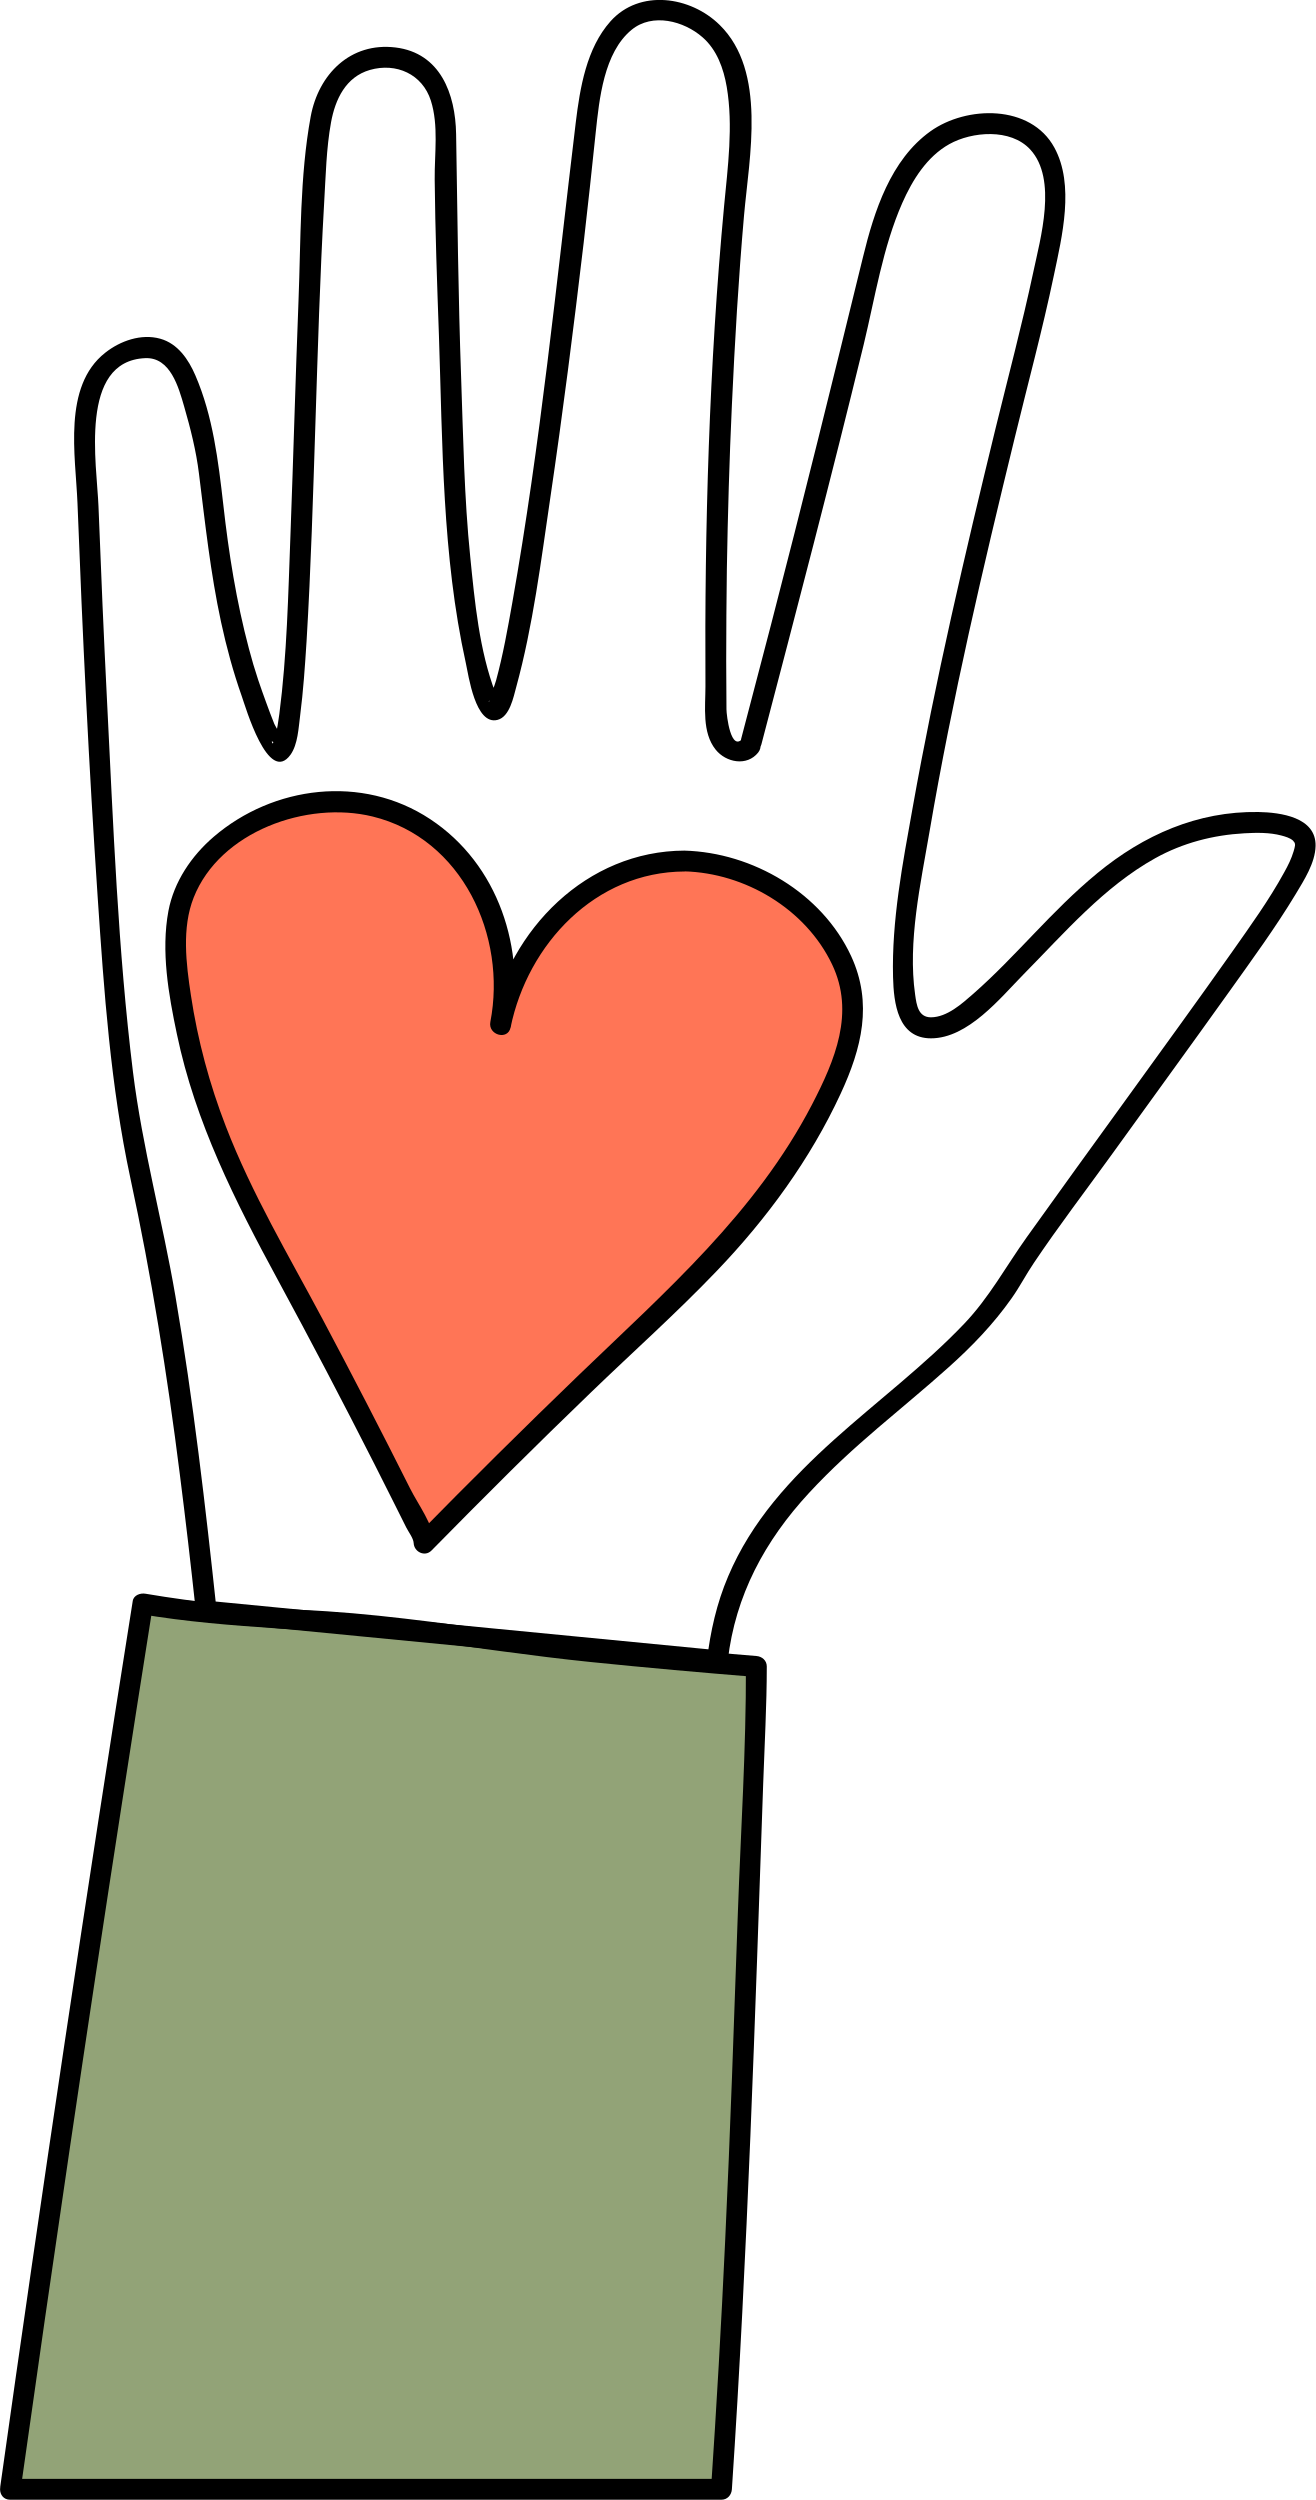
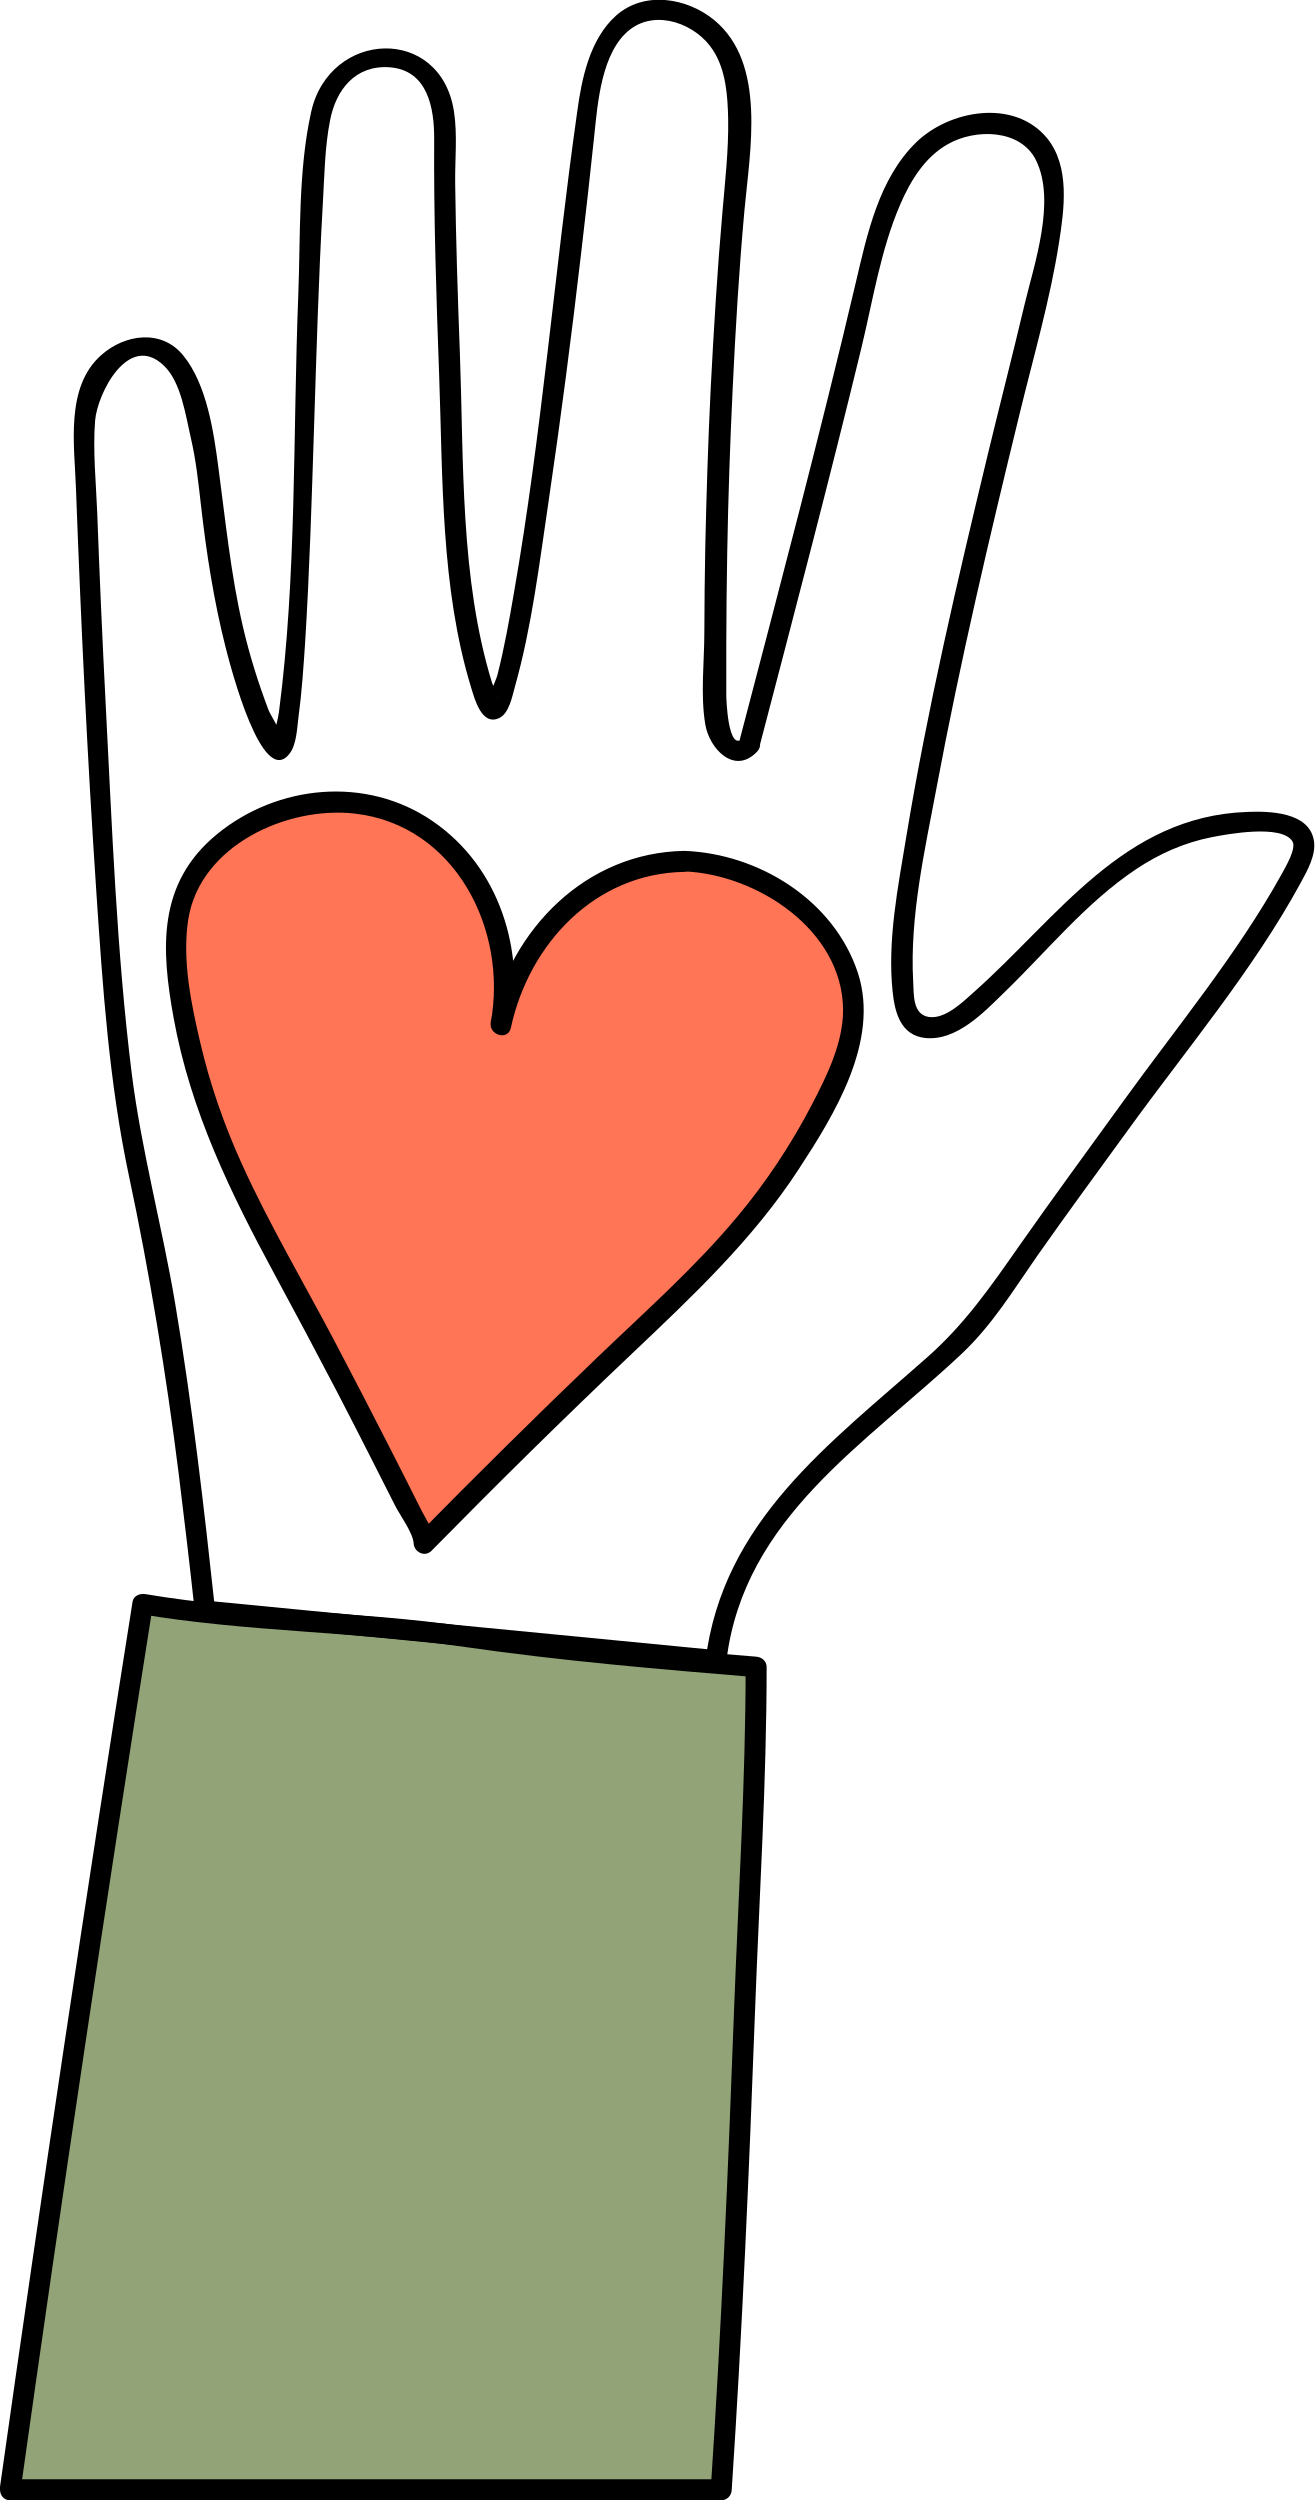
- <svg xmlns="http://www.w3.org/2000/svg" viewBox="0 0 99.5 189.1">
-   <path d="M.77 188.31c1.57-11.18 3.21-22.44 4.9-33.78 1.67-11.16 3.38-22.23 5.12-33.21 3.57.62 6.48.91 8.44 1.05 3.51.27 5.05.17 8.97.53 3.11.28 5.32.63 6.52.81 3.74.56 10.27 1.36 22.49 2.35 0 .51 0 1.32-.03 2.31-.02.84-.06 1.46-.06 1.61-.1 2.52-.84 24.52-1.3 35.63-.23 5.46-.61 13.23-1.24 22.69H.77Z" fill="#92a377" />
-   <path d="M1.53 188.52c2.45-17.4 5.01-34.79 7.7-52.16.76-4.94 1.54-9.89 2.32-14.83l-.97.55c6.93 1.18 13.91 1.09 20.87 1.96 4.4.55 8.77 1.22 13.18 1.67s8.38.8 12.58 1.14l-.79-.79c.02 6.22-.39 12.46-.61 18.67-.29 8.26-.57 16.53-.96 24.79-.29 6.26-.65 12.52-1.07 18.77l.79-.79H.77c-1.02 0-1.02 1.58 0 1.58h53.8c.45 0 .76-.36.79-.79 1.19-17.79 1.75-35.61 2.37-53.43.1-2.93.27-5.87.27-8.81 0-.45-.36-.76-.79-.79-6.27-.51-12.55-1.06-18.79-1.84-5.23-.66-10.39-1.43-15.67-1.65-3.94-.16-7.85-.56-11.74-1.22-.38-.07-.9.1-.97.55A3806.104 3806.104 0 0 0 .02 188.08c-.14 1 1.38 1.43 1.53.42Z" />
-   <path d="M56.22 55.81c-.94 1.19-1.27-1.74-1.27-2.16-.01-1.22-.02-2.44-.02-3.65 0-2.32.02-4.65.05-6.97.07-4.13.19-8.26.38-12.39.22-4.79.5-9.58.92-14.36.39-4.41 1.73-10.88-1.84-14.39-2.21-2.18-6.06-2.74-8.26-.28-1.82 2.04-2.31 5.03-2.63 7.66-1.46 12.13-2.67 24.29-4.8 36.32-.35 1.97-.7 3.95-1.23 5.89-.13.47-.41 1.06-.48 1.44-.06.35-.18.03.16.01.71-.03.53.17.27-.53-1.22-3.2-1.56-6.9-1.9-10.27-.46-4.5-.53-9.04-.69-13.56-.22-6.15-.28-12.29-.38-18.43-.05-3.04-1.19-6.14-4.59-6.55s-5.82 2.02-6.41 5.23c-.83 4.52-.74 9.32-.92 13.9-.23 5.91-.39 11.83-.61 17.74-.17 4.5-.26 9.06-.84 13.54-.08.58-.16 1.16-.31 1.72-.03.11-.13.46-.13.43 0-.15-.04.12-.06.09-.23-.31.17-.06.05-.07.21.02.59-.12.62-.26.05-.19-.47-.95-.55-1.15-.22-.54-.42-1.08-.62-1.63s-.41-1.13-.6-1.7c-.26-.78-.49-1.56-.7-2.36-.95-3.57-1.53-7.23-1.94-10.9-.38-3.3-.78-6.69-2.11-9.77-.52-1.21-1.33-2.41-2.66-2.78-1.44-.4-3.02.16-4.16 1.06-3.24 2.55-2.24 7.8-2.1 11.37.38 9.95.86 19.9 1.53 29.84.48 7.13.97 14.22 2.47 21.22 1.6 7.42 2.79 14.85 3.74 22.39.44 3.45.84 6.9 1.21 10.35.05.46.33.75.79.79l38.66 3.75c.46.04.75-.4.79-.79.57-4.93 2.81-9.07 6.15-12.68s7.01-6.32 10.52-9.47c1.78-1.59 3.42-3.29 4.8-5.25.61-.86 1.09-1.8 1.68-2.67 1.86-2.77 3.9-5.44 5.85-8.14 2.99-4.15 6-8.28 8.97-12.44 1.71-2.4 3.46-4.79 4.98-7.31.64-1.07 1.48-2.36 1.51-3.65.05-2.18-2.65-2.54-4.33-2.57-4.6-.07-8.67 1.74-12.17 4.62s-6.11 6.25-9.39 9.13c-.86.75-1.98 1.77-3.2 1.78-.96 0-1.09-.92-1.2-1.72-.57-4 .42-8.41 1.09-12.33 1.71-10.02 4.04-19.94 6.45-29.81.99-4.08 2.09-8.13 2.95-12.24.62-2.95 1.59-6.86.04-9.69-1.79-3.28-6.64-3.18-9.37-1.23-3.02 2.16-4.26 6.06-5.1 9.5-2.28 9.3-4.56 18.59-6.97 27.86-.75 2.87-1.5 5.74-2.25 8.6-.26.99 1.27 1.41 1.53.42 2.64-10.07 5.28-20.14 7.74-30.25.86-3.55 1.44-7.35 2.92-10.71.77-1.74 1.86-3.5 3.56-4.45s4.63-1.21 6.12.41c2.07 2.25.76 6.74.22 9.31-.84 3.94-1.88 7.84-2.84 11.76-2.32 9.52-4.56 19.08-6.28 28.73-.75 4.18-1.59 8.53-1.48 12.8.05 1.97.36 4.63 2.87 4.63 2.8 0 5.24-3.05 7-4.84 3.09-3.13 6.07-6.62 9.97-8.79 2.07-1.15 4.37-1.75 6.74-1.88.92-.05 1.9-.07 2.8.17.29.08.63.17.87.38.03.03.21.29.07.06.15.23.08.39-.02.75-.17.57-.42 1.07-.71 1.59-1.15 2.1-2.56 4.05-3.93 6-2.63 3.73-5.32 7.42-7.99 11.12-2.52 3.48-5.04 6.96-7.54 10.46-1.58 2.21-2.85 4.58-4.75 6.57-6 6.3-14.31 10.74-17.85 19.1-.87 2.04-1.35 4.18-1.61 6.38l.79-.79-38.66-3.75.79.79c-.85-7.95-1.77-15.92-3.12-23.81-.97-5.67-2.5-11.24-3.21-16.95-1.14-9.26-1.49-18.67-1.96-27.99-.25-4.93-.46-9.87-.65-14.8-.12-3.17-1.51-11.01 3.54-11.22 1.9-.08 2.52 2.21 2.94 3.66.48 1.66.91 3.36 1.12 5.08.47 3.76.87 7.51 1.67 11.22.41 1.9.92 3.78 1.57 5.62.27.75 2 6.76 3.69 4.41.55-.78.6-2.02.72-2.93.24-1.88.37-3.78.49-5.67.33-5.5.49-11.01.67-16.51s.34-11.1.66-16.65c.12-2.01.16-4.09.52-6.07.32-1.74 1.11-3.43 2.94-3.96 2-.57 3.97.32 4.61 2.32.6 1.89.27 4.01.29 5.98.04 3.93.18 7.85.32 11.77.28 8.26.24 16.66 2.03 24.77.21.94.72 4.77 2.41 4.32.92-.24 1.2-1.73 1.41-2.49 1.27-4.64 1.87-9.52 2.57-14.27.95-6.43 1.77-12.88 2.53-19.34.32-2.77.62-5.55.91-8.33.27-2.52.61-6.04 2.72-7.77 1.57-1.29 3.95-.67 5.36.57 1.09.95 1.59 2.36 1.83 3.75.5 2.95.08 6.06-.2 9.02-1.13 12.06-1.48 24.23-1.41 36.33 0 1.54-.27 3.48.77 4.78.78.98 2.37 1.29 3.22.22.62-.79-.49-1.92-1.12-1.12Z" />
-   <path d="M51.76 65.12c5.96.06 11.65 4.58 12.66 9.82.36 1.9.18 4.21-2.32 9.01-4.04 7.77-9.09 12.39-13.8 16.84-3.74 3.54-9.34 8.92-16.22 15.92v-.26a634.42 634.42 0 0 0-10.46-20.18c-3.09-5.7-6.45-11.66-7.87-20.31-.88-5.34-.34-7.59.6-9.28 2.55-4.6 9.31-7.38 15.09-5.38 6.04 2.09 9.91 9 8.41 16.2 1.43-7.35 7.5-12.45 13.92-12.38Z" fill="#ff7556" />
-   <path d="M51.76 65.91c4.59.12 9.18 2.84 11.18 7.04 1.74 3.65.22 7.24-1.52 10.6-4.26 8.2-11.06 14.12-17.61 20.43-4.15 4-8.25 8.06-12.29 12.18l1.35.56c-.07-1.37-1.24-2.91-1.85-4.13a610.376 610.376 0 0 0-6.62-12.81c-2.55-4.79-5.35-9.48-7.31-14.56-1.24-3.2-2.14-6.54-2.65-9.94-.36-2.37-.7-5.09.21-7.39 1.98-5.01 8.58-7.34 13.53-6.13 6.79 1.66 10.17 9.04 8.91 15.54-.19.99 1.32 1.42 1.53.42 1.3-6.32 6.42-11.78 13.16-11.8 1.02 0 1.02-1.59 0-1.58-7.41.02-13.24 5.96-14.68 12.96l1.53.42c1.16-5.93-.93-12.35-6.09-15.76s-11.89-2.51-16.37 1.33c-1.69 1.45-3.01 3.4-3.43 5.61-.57 3.05.01 6.33.64 9.32 1.39 6.67 4.41 12.64 7.63 18.58a583.462 583.462 0 0 1 7.31 13.94c.52 1.03 1.04 2.05 1.55 3.08.29.57.57 1.15.86 1.72.17.34.54.81.56 1.18.03.67.85 1.07 1.35.56 3.96-4.03 7.97-8.02 12.04-11.94 3.18-3.07 6.49-6.02 9.55-9.22 3.78-3.95 7.06-8.43 9.36-13.4 1.59-3.43 2.44-6.83.79-10.4-2.21-4.77-7.44-7.84-12.62-7.98-1.02-.03-1.02 1.56 0 1.58Z" />
+ <svg xmlns="http://www.w3.org/2000/svg" viewBox="0 0 55.75 105.95">
+   <path d="M.43 105.51a2155.179 2155.179 0 0 1 5.62-37.53c2 .35 3.63.51 4.73.59 1.96.15 2.83.1 5.02.3 1.74.16 2.98.36 3.65.46 2.09.31 5.75.76 12.6 1.32 0 .29 0 .74-.02 1.29-.01.47-.03.82-.04.9-.06 1.41-.47 13.74-.73 19.96-.13 3.06-.34 7.41-.7 12.71H.43Z" fill="#92a377" />
+   <path d="M.86 105.62c1.76-12.53 3.63-25.04 5.61-37.53l-.55.31c4.57.77 9.21.74 13.79 1.4 4.09.59 8.21.94 12.33 1.28l-.44-.44c0 4.84-.31 9.7-.49 14.53-.25 6.79-.54 13.57-.99 20.34l.44-.44H.43c-.57 0-.57.89 0 .89h30.14c.25 0 .43-.2.44-.44.45-6.78.74-13.56.99-20.34.18-4.83.49-9.69.49-14.53 0-.25-.2-.42-.44-.44-4.09-.33-8.19-.67-12.25-1.27-4.53-.66-9.12-.62-13.63-1.38-.22-.04-.5.05-.55.31C3.64 80.35 1.77 92.86 0 105.39c-.08.56.78.8.85.24Z" />
+   <path d="M31.5 31.27c-.66.69-.72-1.74-.72-1.78v-2.17c0-1.3.02-2.6.04-3.9.04-2.31.12-4.63.23-6.94.12-2.52.27-5.05.5-7.57s.94-6.21-1.27-8.05C29.12-.1 27.3-.4 26.11.66c-1.12 1-1.46 2.68-1.65 4.09-.96 6.79-1.5 13.62-2.68 20.38-.2 1.17-.41 2.34-.7 3.48-.06.22-.32.73-.29.94 0 .03-.26.42.13.12.33-.25.09.09.1-.25 0-.14-.12-.35-.17-.49-1.36-4.44-1.19-9.36-1.36-13.95-.09-2.41-.17-4.82-.2-7.23-.01-1 .1-2.04-.05-3.02-.56-3.68-5.27-3.46-6.05 0-.56 2.5-.45 5.27-.55 7.81-.23 5.85-.06 11.84-.82 17.65-.04.32-.17.68-.18 1 0 .08-.09.18-.08.26-.1.16 0 .08.29-.25.05-.28-.36-.83-.47-1.11-.44-1.16-.81-2.34-1.09-3.55-.51-2.21-.73-4.45-1.03-6.69-.2-1.53-.49-3.55-1.49-4.78-.91-1.13-2.47-.92-3.48-.02-1.54 1.36-1.13 3.85-1.07 5.67.21 5.68.48 11.36.86 17.04.27 4.06.54 8.11 1.39 12.1s1.57 8.34 2.1 12.57c.24 1.94.47 3.88.68 5.82.03.26.18.42.44.44l21.66 2.1c.26.03.42-.23.44-.44.75-6.04 5.89-9.14 9.97-12.98 1.3-1.23 2.17-2.67 3.18-4.12 1.27-1.81 2.58-3.59 3.88-5.38 2.46-3.4 5.29-6.76 7.3-10.45.28-.52.67-1.19.56-1.81-.21-1.21-1.91-1.24-2.84-1.2-5.22.19-8 4.46-11.55 7.62-.46.41-1.22 1.17-1.92 1.07s-.64-.96-.67-1.52c-.15-2.72.49-5.54.99-8.19 1-5.35 2.25-10.65 3.54-15.93.58-2.38 1.27-4.75 1.65-7.17.22-1.41.48-3.23-.51-4.44-1.39-1.68-4.13-1.19-5.54.18-1.59 1.55-2.08 3.9-2.57 5.98-1.52 6.46-3.22 12.88-4.9 19.3-.14.55.71.79.85.24 1.46-5.59 2.93-11.17 4.29-16.78.49-2.02.82-4.18 1.65-6.1.43-1 1.04-2.01 2.02-2.56 1.15-.66 3.07-.65 3.73.67.87 1.74-.08 4.44-.49 6.17-.5 2.11-1.04 4.21-1.55 6.32-1.29 5.36-2.55 10.74-3.45 16.18-.35 2.13-.81 4.41-.58 6.58.09.89.35 1.85 1.38 1.96 1.33.14 2.5-1.1 3.35-1.93 1.82-1.76 3.46-3.8 5.58-5.22.99-.66 2.05-1.13 3.21-1.36.61-.12 3-.57 3.43.19.16.29-.28 1.04-.46 1.37-1.88 3.39-4.44 6.48-6.7 9.61-1.48 2.05-2.99 4.1-4.44 6.17-1.19 1.7-2.28 3.28-3.86 4.68-4.17 3.7-8.68 6.95-9.42 12.87l.44-.44-21.66-2.1.44.44c-.47-4.36-.97-8.72-1.7-13.05-.55-3.26-1.43-6.47-1.84-9.75-.64-5.16-.83-10.41-1.1-15.6-.14-2.72-.26-5.43-.36-8.15-.05-1.28-.19-2.6-.09-3.89.09-1.14 1.41-3.77 2.91-2.34.74.7.93 2.14 1.15 3.08s.32 1.91.43 2.87c.23 2.01.54 4.02 1.04 5.99.23.91 1.56 6 2.71 4.51.3-.38.32-1.09.38-1.55.14-1.04.21-2.1.28-3.14.19-3.05.28-6.1.38-9.16s.19-6.29.37-9.44c.07-1.17.08-2.4.31-3.56.25-1.28 1.06-2.33 2.5-2.24 1.65.11 1.92 1.75 1.91 3.07-.02 3.32.09 6.63.21 9.95.16 4.38.06 9.04 1.36 13.28.15.49.45 1.63 1.19 1.28.42-.2.55-.93.66-1.32.72-2.55 1.04-5.25 1.43-7.87.52-3.53.98-7.07 1.39-10.61.19-1.61.37-3.22.54-4.84.15-1.41.3-3.59 1.52-4.54 1.13-.87 2.81-.23 3.52.88.55.85.62 1.95.64 2.93.02 1.3-.13 2.6-.24 3.89-.22 2.49-.37 4.99-.5 7.49-.11 2.24-.18 4.48-.23 6.72-.02 1.21-.04 2.43-.04 3.64s-.17 2.66.04 3.9c.17 1.03 1.24 2.17 2.2 1.15.39-.41-.23-1.04-.63-.63Z" />
+   <path d="M29 36.49c3.34.04 6.53 2.57 7.09 5.5.2 1.06.1 2.36-1.3 5.05-2.26 4.35-5.09 6.94-7.73 9.44-2.1 1.98-5.23 5-9.09 8.92v-.14a375.63 375.63 0 0 0-5.86-11.31c-1.73-3.19-3.61-6.54-4.41-11.38-.49-2.99-.19-4.25.34-5.2 1.43-2.58 5.21-4.14 8.45-3.02 3.38 1.17 5.55 5.04 4.71 9.08.8-4.12 4.2-6.98 7.8-6.94Z" fill="#ff7556" />
+   <path d="M29 36.93c3.07.12 6.71 2.48 6.73 5.87 0 1.41-.69 2.8-1.32 4.01-.88 1.69-1.94 3.29-3.16 4.75-1.81 2.17-3.94 4.05-5.97 6a359.89 359.89 0 0 0-7.61 7.52l.76.31c-.03-.52-.37-.98-.6-1.44-.44-.87-.87-1.74-1.32-2.61-.76-1.49-1.53-2.98-2.31-4.46-1.32-2.51-2.78-4.97-3.95-7.55-.75-1.65-1.35-3.37-1.76-5.13-.39-1.66-.78-3.53-.51-5.24.49-3.12 4.18-4.81 7.06-4.48 4.25.49 6.48 4.91 5.76 8.84-.1.55.73.8.85.24.77-3.56 3.57-6.56 7.37-6.61.57 0 .57-.89 0-.89-4.18.06-7.37 3.31-8.23 7.26l.85.24c.61-3.28-.46-6.8-3.29-8.75s-6.6-1.55-9.15.54-2.37 4.88-1.84 7.8c.71 3.92 2.41 7.41 4.29 10.88.88 1.63 1.75 3.26 2.61 4.91.56 1.08 1.12 2.17 1.67 3.26.27.53.54 1.07.81 1.6.2.4.77 1.17.79 1.61.02.37.48.6.76.31 2.78-2.83 5.61-5.62 8.49-8.35 2.56-2.43 5.13-4.84 7.07-7.82 1.51-2.31 3.44-5.43 2.51-8.31-1.01-3.09-4.2-5.06-7.35-5.18-.57-.02-.57.86 0 .89Z" />
</svg>
